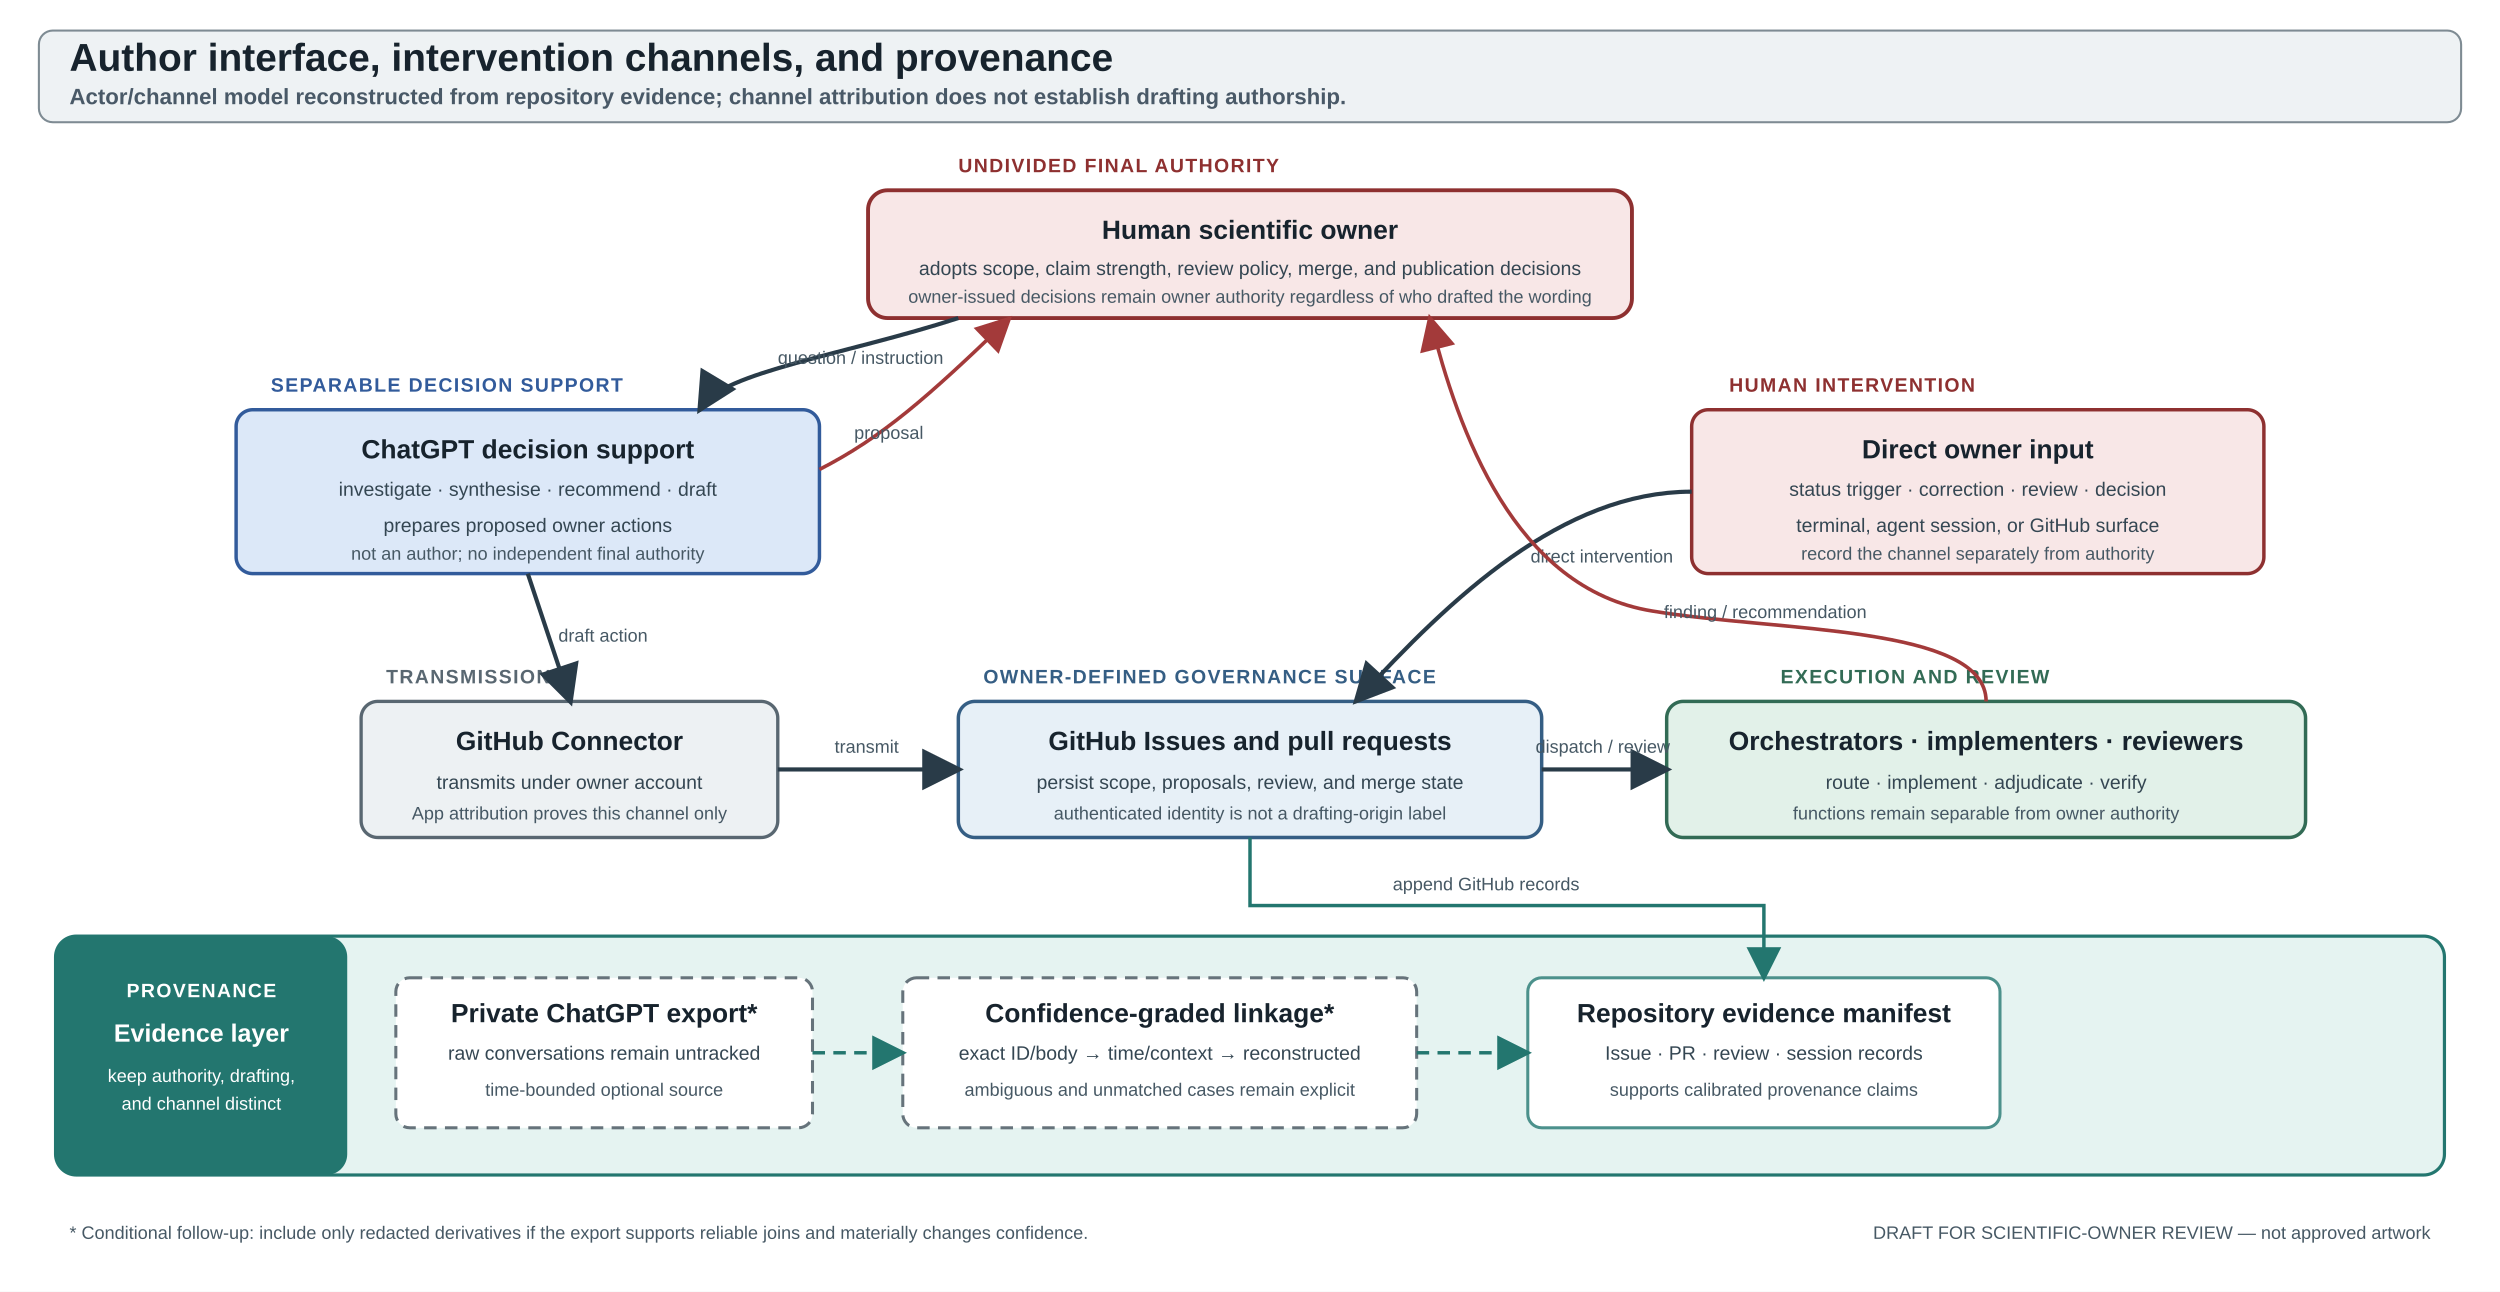
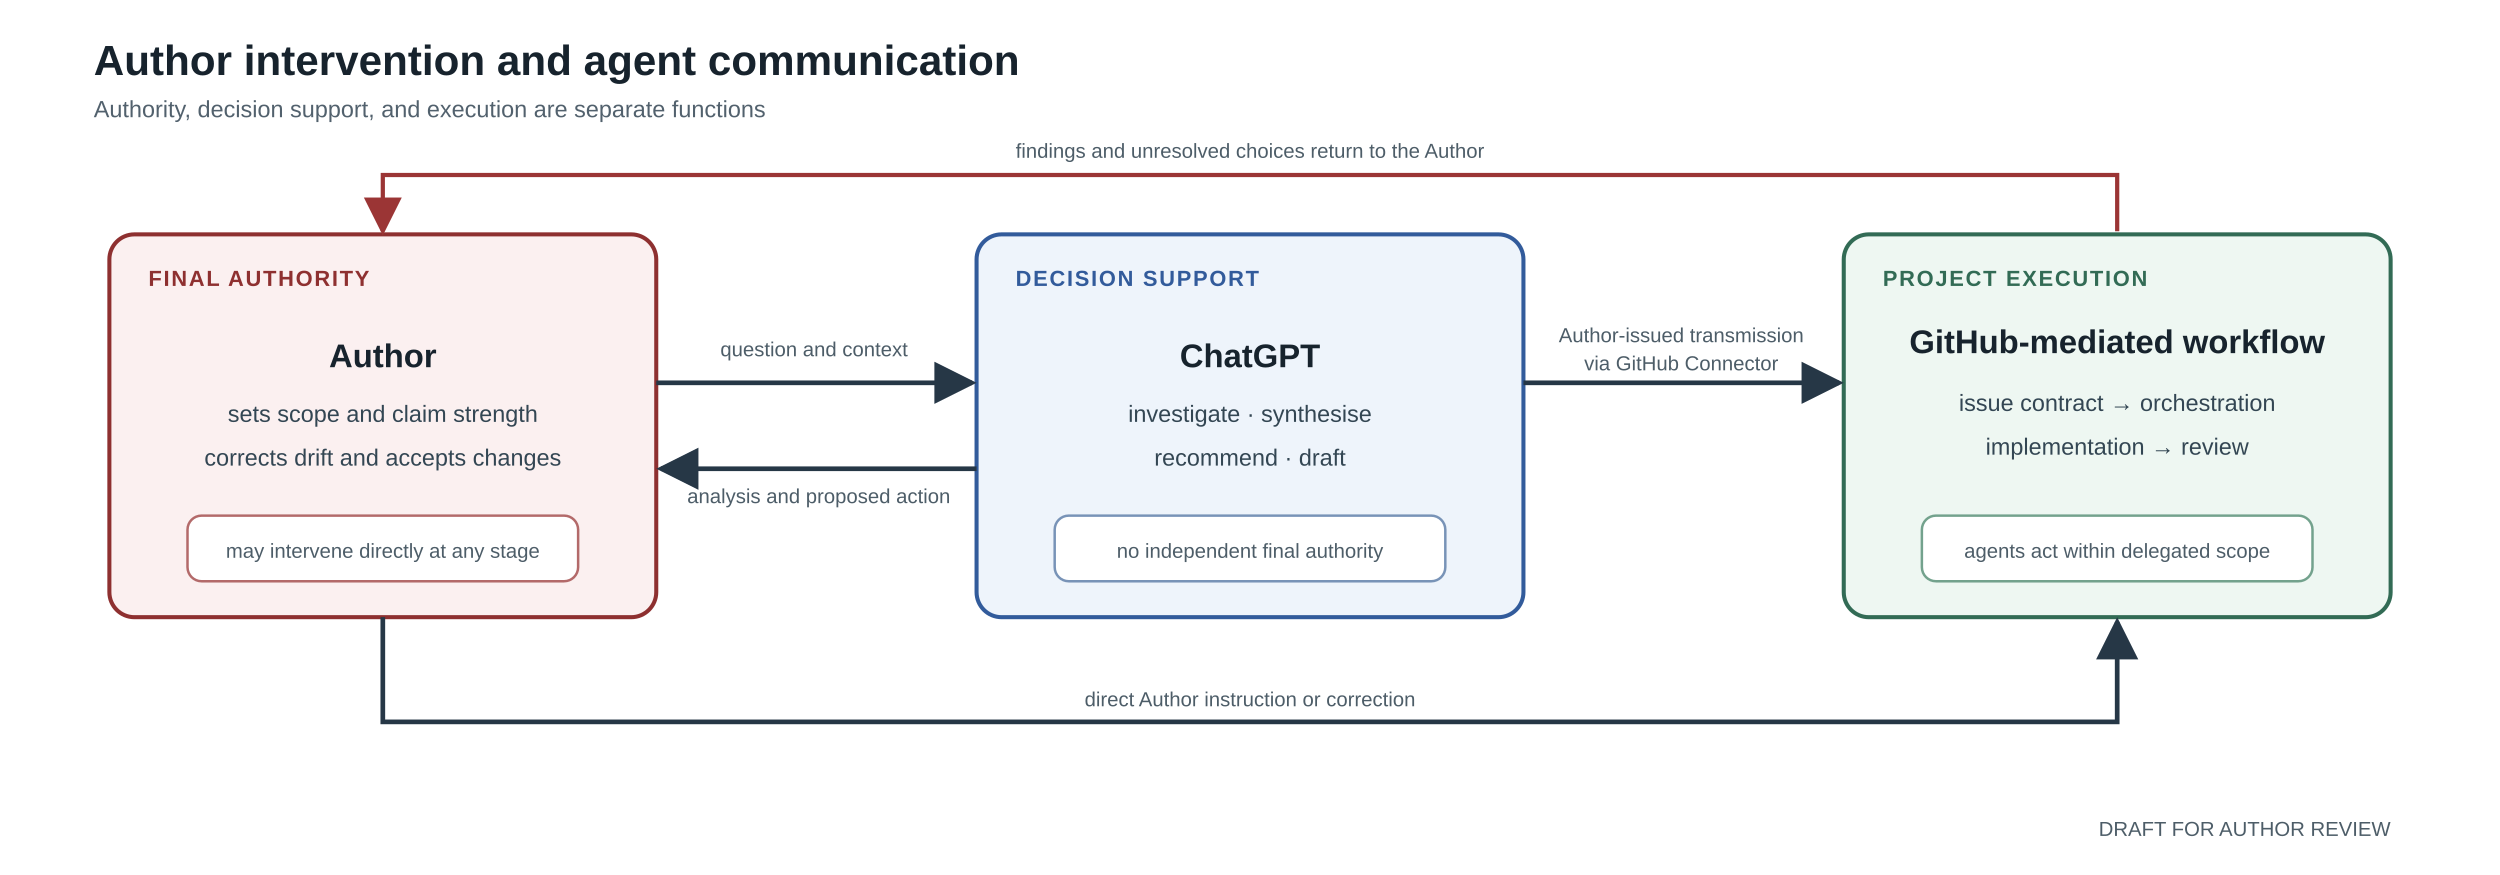
- <svg xmlns="http://www.w3.org/2000/svg" width="1800" height="930" viewBox="0 0 1800 930" role="img" aria-labelledby="interface-title interface-desc">
+ <svg xmlns="http://www.w3.org/2000/svg" width="1600" height="560" viewBox="0 0 1600 560" role="img" aria-labelledby="title desc">
  <defs>
-     <marker id="a" markerWidth="10" markerHeight="10" refX="8" refY="5" orient="auto" markerUnits="strokeWidth">
-       <path d="M0,0 L10,5 L0,10 z" fill="#293b48" />
+     <marker id="arrow" markerWidth="9" markerHeight="9" refX="8" refY="4.5" orient="auto" markerUnits="strokeWidth">
+       <path d="M0,0 L9,4.5 L0,9 Z" fill="#263746" />
    </marker>
-     <marker id="r" markerWidth="10" markerHeight="10" refX="8" refY="5" orient="auto" markerUnits="strokeWidth">
-       <path d="M0,0 L10,5 L0,10 z" fill="#a33a3a" />
-     </marker>
-     <marker id="t" markerWidth="10" markerHeight="10" refX="8" refY="5" orient="auto" markerUnits="strokeWidth">
-       <path d="M0,0 L10,5 L0,10 z" fill="#23766f" />
+     <marker id="feedback" markerWidth="9" markerHeight="9" refX="8" refY="4.5" orient="auto" markerUnits="strokeWidth">
+       <path d="M0,0 L9,4.5 L0,9 Z" fill="#9b3535" />
    </marker>
    <style>
-       .title { font: 700 28px Arial, Helvetica, sans-serif; fill: #17232d; }
-       .subtitle { font: 600 16px Arial, Helvetica, sans-serif; fill: #495967; }
-       .role { font: 700 14px Arial, Helvetica, sans-serif; letter-spacing: 1px; }
-       .h { font: 700 19px Arial, Helvetica, sans-serif; fill: #17232d; }
-       .p { font: 14px Arial, Helvetica, sans-serif; fill: #344652; }
-       .s { font: 13px Arial, Helvetica, sans-serif; fill: #465864; }
-       .w { font: 700 18px Arial, Helvetica, sans-serif; fill: #ffffff; }
-       .flow { fill: none; stroke: #293b48; stroke-width: 3; marker-end: url(#a); }
-       .feedback { fill: none; stroke: #a33a3a; stroke-width: 2.6; marker-end: url(#r); }
-       .evidence { fill: none; stroke: #23766f; stroke-width: 2.5; marker-end: url(#t); }
-       .conditional { stroke-dasharray: 9 6; }
+       .title { font: 700 27px Arial, Helvetica, sans-serif; fill: #17232d; }
+       .subtitle { font: 15px Arial, Helvetica, sans-serif; fill: #52616d; }
+       .layer { font: 700 14px Arial, Helvetica, sans-serif; letter-spacing: 1.1px; }
+       .head { font: 700 21px Arial, Helvetica, sans-serif; fill: #17232d; }
+       .body { font: 15px Arial, Helvetica, sans-serif; fill: #334653; }
+       .small { font: 13px Arial, Helvetica, sans-serif; fill: #4d5d68; }
+       .flow { fill: none; stroke: #263746; stroke-width: 3; marker-end: url(#arrow); }
+       .return { fill: none; stroke: #9b3535; stroke-width: 2.7; marker-end: url(#feedback); }
    </style>
  </defs>
-   <rect width="1800" height="930" fill="#ffffff" />
-   <rect x="28" y="22" width="1744" height="66" rx="10" fill="#eef2f4" stroke="#7e8b93" stroke-width="1.5" />
-   <text x="50" y="51" class="title">Author interface, intervention channels, and provenance</text>
-   <text x="50" y="75" class="subtitle">
-     Actor/channel model reconstructed from repository evidence; channel attribution does not establish drafting authorship.
+   <rect width="1600" height="560" fill="#ffffff" />
+   <text x="60" y="48" class="title">Author intervention and agent communication</text>
+   <text x="60" y="75" class="subtitle">
+     Authority, decision support, and execution are separate functions
  </text>
-   <text x="690" y="124" class="role" fill="#8e3030">UNDIVIDED FINAL AUTHORITY</text>
-   <rect x="625" y="137" width="550" height="92" rx="14" fill="#f8e7e7" stroke="#8e3030" stroke-width="2.8" />
-   <text x="900" y="172" text-anchor="middle" class="h">Human scientific owner</text>
-   <text x="900" y="198" text-anchor="middle" class="p">
-     adopts scope, claim strength, review policy, merge, and publication decisions
+   <rect x="70" y="150" width="350" height="245" rx="16" fill="#fbf0f0" stroke="#8e3030" stroke-width="2.6" />
+   <text x="95" y="183" class="layer" fill="#8e3030">FINAL AUTHORITY</text>
+   <text x="245" y="235" text-anchor="middle" class="head">Author</text>
+   <text x="245" y="270" text-anchor="middle" class="body">sets scope and claim strength</text>
+   <text x="245" y="298" text-anchor="middle" class="body">corrects drift and accepts changes</text>
+   <rect x="120" y="330" width="250" height="42" rx="9" fill="#ffffff" stroke="#b36a6a" stroke-width="1.6" />
+   <text x="245" y="357" text-anchor="middle" class="small">
+     may intervene directly at any stage
  </text>
-   <text x="900" y="218" text-anchor="middle" class="s">
-     owner-issued decisions remain owner authority regardless of who drafted the wording
+   <rect x="625" y="150" width="350" height="245" rx="16" fill="#eef4fb" stroke="#325b9b" stroke-width="2.6" />
+   <text x="650" y="183" class="layer" fill="#325b9b">DECISION SUPPORT</text>
+   <text x="800" y="235" text-anchor="middle" class="head">ChatGPT</text>
+   <text x="800" y="270" text-anchor="middle" class="body">investigate · synthesise</text>
+   <text x="800" y="298" text-anchor="middle" class="body">recommend · draft</text>
+   <rect x="675" y="330" width="250" height="42" rx="9" fill="#ffffff" stroke="#7893b7" stroke-width="1.6" />
+   <text x="800" y="357" text-anchor="middle" class="small">
+     no independent final authority
  </text>
-   <text x="195" y="282" class="role" fill="#325b9b">SEPARABLE DECISION SUPPORT</text>
-   <rect x="170" y="295" width="420" height="118" rx="12" fill="#dce8f8" stroke="#325b9b" stroke-width="2.5" />
-   <text x="380" y="330" text-anchor="middle" class="h">ChatGPT decision support</text>
-   <text x="380" y="357" text-anchor="middle" class="p">investigate · synthesise · recommend · draft</text>
-   <text x="380" y="383" text-anchor="middle" class="p">prepares proposed owner actions</text>
-   <text x="380" y="403" text-anchor="middle" class="s">not an author; no independent final authority</text>
-   <text x="1245" y="282" class="role" fill="#8e3030">HUMAN INTERVENTION</text>
-   <rect x="1218" y="295" width="412" height="118" rx="12" fill="#f8e7e7" stroke="#8e3030" stroke-width="2.5" />
-   <text x="1424" y="330" text-anchor="middle" class="h">Direct owner input</text>
-   <text x="1424" y="357" text-anchor="middle" class="p">status trigger · correction · review · decision</text>
-   <text x="1424" y="383" text-anchor="middle" class="p">terminal, agent session, or GitHub surface</text>
-   <text x="1424" y="403" text-anchor="middle" class="s">record the channel separately from authority</text>
-   <text x="278" y="492" class="role" fill="#596771">TRANSMISSION</text>
-   <rect x="260" y="505" width="300" height="98" rx="12" fill="#edf1f3" stroke="#596771" stroke-width="2.4" />
-   <text x="410" y="540" text-anchor="middle" class="h">GitHub Connector</text>
-   <text x="410" y="568" text-anchor="middle" class="p">transmits under owner account</text>
-   <text x="410" y="590" text-anchor="middle" class="s">App attribution proves this channel only</text>
-   <text x="708" y="492" class="role" fill="#355e84">OWNER-DEFINED GOVERNANCE SURFACE</text>
-   <rect x="690" y="505" width="420" height="98" rx="12" fill="#e7f0f7" stroke="#355e84" stroke-width="2.5" />
-   <text x="900" y="540" text-anchor="middle" class="h">GitHub Issues and pull requests</text>
-   <text x="900" y="568" text-anchor="middle" class="p">persist scope, proposals, review, and merge state</text>
-   <text x="900" y="590" text-anchor="middle" class="s">authenticated identity is not a drafting-origin label</text>
-   <text x="1282" y="492" class="role" fill="#326b55">EXECUTION AND REVIEW</text>
-   <rect x="1200" y="505" width="460" height="98" rx="12" fill="#e2f1e9" stroke="#326b55" stroke-width="2.5" />
-   <text x="1430" y="540" text-anchor="middle" class="h">Orchestrators · implementers · reviewers</text>
-   <text x="1430" y="568" text-anchor="middle" class="p">route · implement · adjudicate · verify</text>
-   <text x="1430" y="590" text-anchor="middle" class="s">functions remain separable from owner authority</text>
-   <path d="M690 229 C610 255, 520 268, 505 293" class="flow" />
-   <text x="560" y="262" class="s">question / instruction</text>
-   <path d="M590 338 C635 315, 668 286, 725 231" class="feedback" />
-   <text x="615" y="316" class="s" fill="#8e3030">proposal</text>
-   <path d="M380 413 L410 503" class="flow" />
-   <text x="402" y="462" class="s">draft action</text>
-   <path d="M560 554 L688 554" class="flow" />
-   <text x="624" y="542" text-anchor="middle" class="s">transmit</text>
-   <path d="M1218 354 C1125 354, 1045 430, 978 503" class="flow" />
-   <text x="1102" y="405" class="s">direct intervention</text>
-   <path d="M1110 554 L1198 554" class="flow" />
-   <text x="1154" y="542" text-anchor="middle" class="s">dispatch / review</text>
-   <path d="M1430 505 C1430 450, 1280 455, 1190 440            C1090 424, 1050 310, 1030 231" class="feedback" />
-   <text x="1198" y="445" class="s" fill="#8e3030">finding / recommendation</text>
-   <rect x="40" y="674" width="1720" height="172" rx="15" fill="#e5f3f1" stroke="#23766f" stroke-width="2.3" />
-   <rect x="40" y="674" width="210" height="172" rx="15" fill="#23766f" />
-   <text x="145" y="718" text-anchor="middle" class="role" fill="#ffffff">PROVENANCE</text>
-   <text x="145" y="750" text-anchor="middle" class="w">Evidence layer</text>
-   <text x="145" y="779" text-anchor="middle" class="s" style="fill:#ffffff">keep authority, drafting,</text>
-   <text x="145" y="799" text-anchor="middle" class="s" style="fill:#ffffff">and channel distinct</text>
-   <rect x="285" y="704" width="300" height="108" rx="10" fill="#ffffff" stroke="#66737b" stroke-width="2.2" stroke-dasharray="9 6" />
-   <text x="435" y="736" text-anchor="middle" class="h">Private ChatGPT export*</text>
-   <text x="435" y="763" text-anchor="middle" class="p">raw conversations remain untracked</text>
-   <text x="435" y="789" text-anchor="middle" class="s">time-bounded optional source</text>
-   <rect x="650" y="704" width="370" height="108" rx="10" fill="#ffffff" stroke="#66737b" stroke-width="2.2" stroke-dasharray="9 6" />
-   <text x="835" y="736" text-anchor="middle" class="h">Confidence-graded linkage*</text>
-   <text x="835" y="763" text-anchor="middle" class="p">exact ID/body → time/context → reconstructed</text>
-   <text x="835" y="789" text-anchor="middle" class="s">ambiguous and unmatched cases remain explicit</text>
-   <rect x="1100" y="704" width="340" height="108" rx="10" fill="#ffffff" stroke="#4c918c" stroke-width="2.2" />
-   <text x="1270" y="736" text-anchor="middle" class="h">Repository evidence manifest</text>
-   <text x="1270" y="763" text-anchor="middle" class="p">Issue · PR · review · session records</text>
-   <text x="1270" y="789" text-anchor="middle" class="s">supports calibrated provenance claims</text>
-   <path d="M585 758 L648 758" class="evidence conditional" />
-   <path d="M1020 758 L1098 758" class="evidence conditional" />
-   <path d="M900 603 L900 652 L1270 652 L1270 702" class="evidence" />
-   <text x="1070" y="641" text-anchor="middle" class="s" fill="#23766f">append GitHub records</text>
-   <text x="50" y="892" class="s">
-     * Conditional follow-up: include only redacted derivatives if the export supports reliable joins and materially changes confidence.
+   <rect x="1180" y="150" width="350" height="245" rx="16" fill="#eef7f2" stroke="#326b55" stroke-width="2.6" />
+   <text x="1205" y="183" class="layer" fill="#326b55">PROJECT EXECUTION</text>
+   <text x="1355" y="226" text-anchor="middle" class="head">GitHub-mediated workflow</text>
+   <text x="1355" y="263" text-anchor="middle" class="body">issue contract → orchestration</text>
+   <text x="1355" y="291" text-anchor="middle" class="body">implementation → review</text>
+   <rect x="1230" y="330" width="250" height="42" rx="9" fill="#ffffff" stroke="#73a28d" stroke-width="1.6" />
+   <text x="1355" y="357" text-anchor="middle" class="small">
+     agents act within delegated scope
  </text>
-   <text x="1750" y="892" text-anchor="end" class="s" fill="#8e3030">
-     DRAFT FOR SCIENTIFIC-OWNER REVIEW — not approved artwork
+   <path d="M420 245 L622 245" class="flow" />
+   <text x="521" y="228" text-anchor="middle" class="small">
+     question and context
+   </text>
+   <path d="M625 300 L423 300" class="flow" />
+   <text x="524" y="322" text-anchor="middle" class="small">
+     analysis and proposed action
+   </text>
+   <path d="M975 245 L1177 245" class="flow" />
+   <text x="1076" y="219" text-anchor="middle" class="small">
+     Author-issued transmission
+   </text>
+   <text x="1076" y="237" text-anchor="middle" class="small">
+     via GitHub Connector
+   </text>
+   <path d="M245 395 L245 462 L1355 462 L1355 398" class="flow" />
+   <text x="800" y="452" text-anchor="middle" class="small">
+     direct Author instruction or correction
+   </text>
+   <path d="M1355 148 L1355 112 L245 112 L245 148" class="return" />
+   <text x="800" y="101" text-anchor="middle" class="small" fill="#8e3030">
+     findings and unresolved choices return to the Author
+   </text>
+   <text x="1530" y="535" text-anchor="end" class="small" fill="#8e3030">
+     DRAFT FOR AUTHOR REVIEW
  </text>
</svg>
